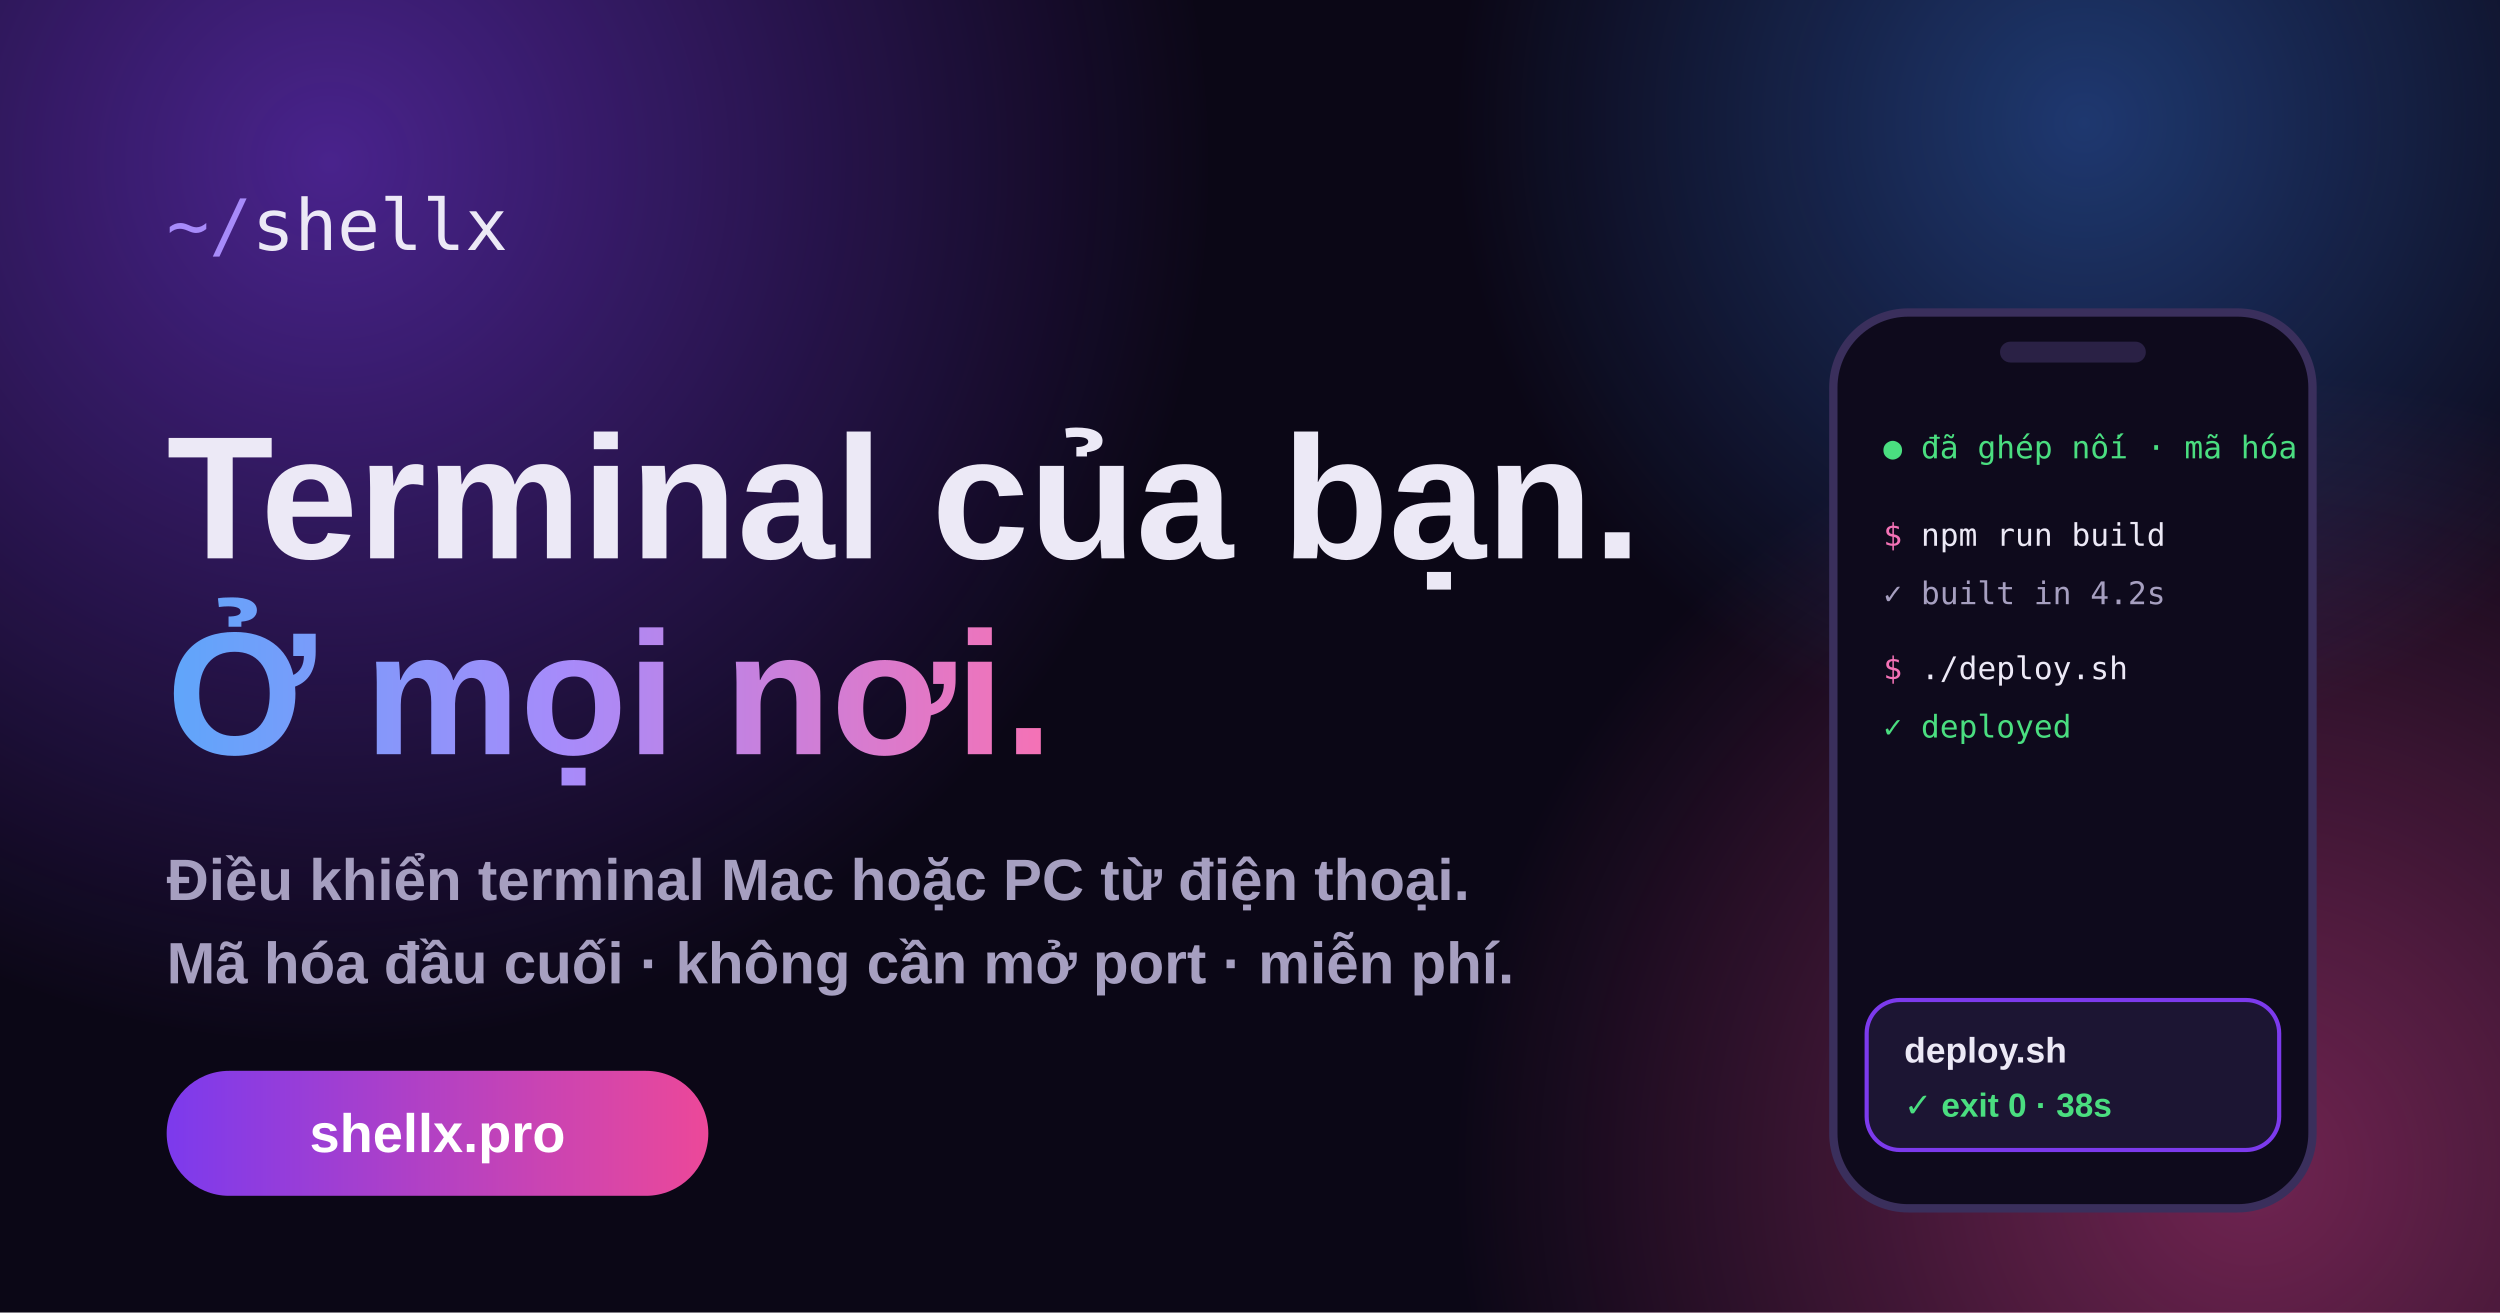
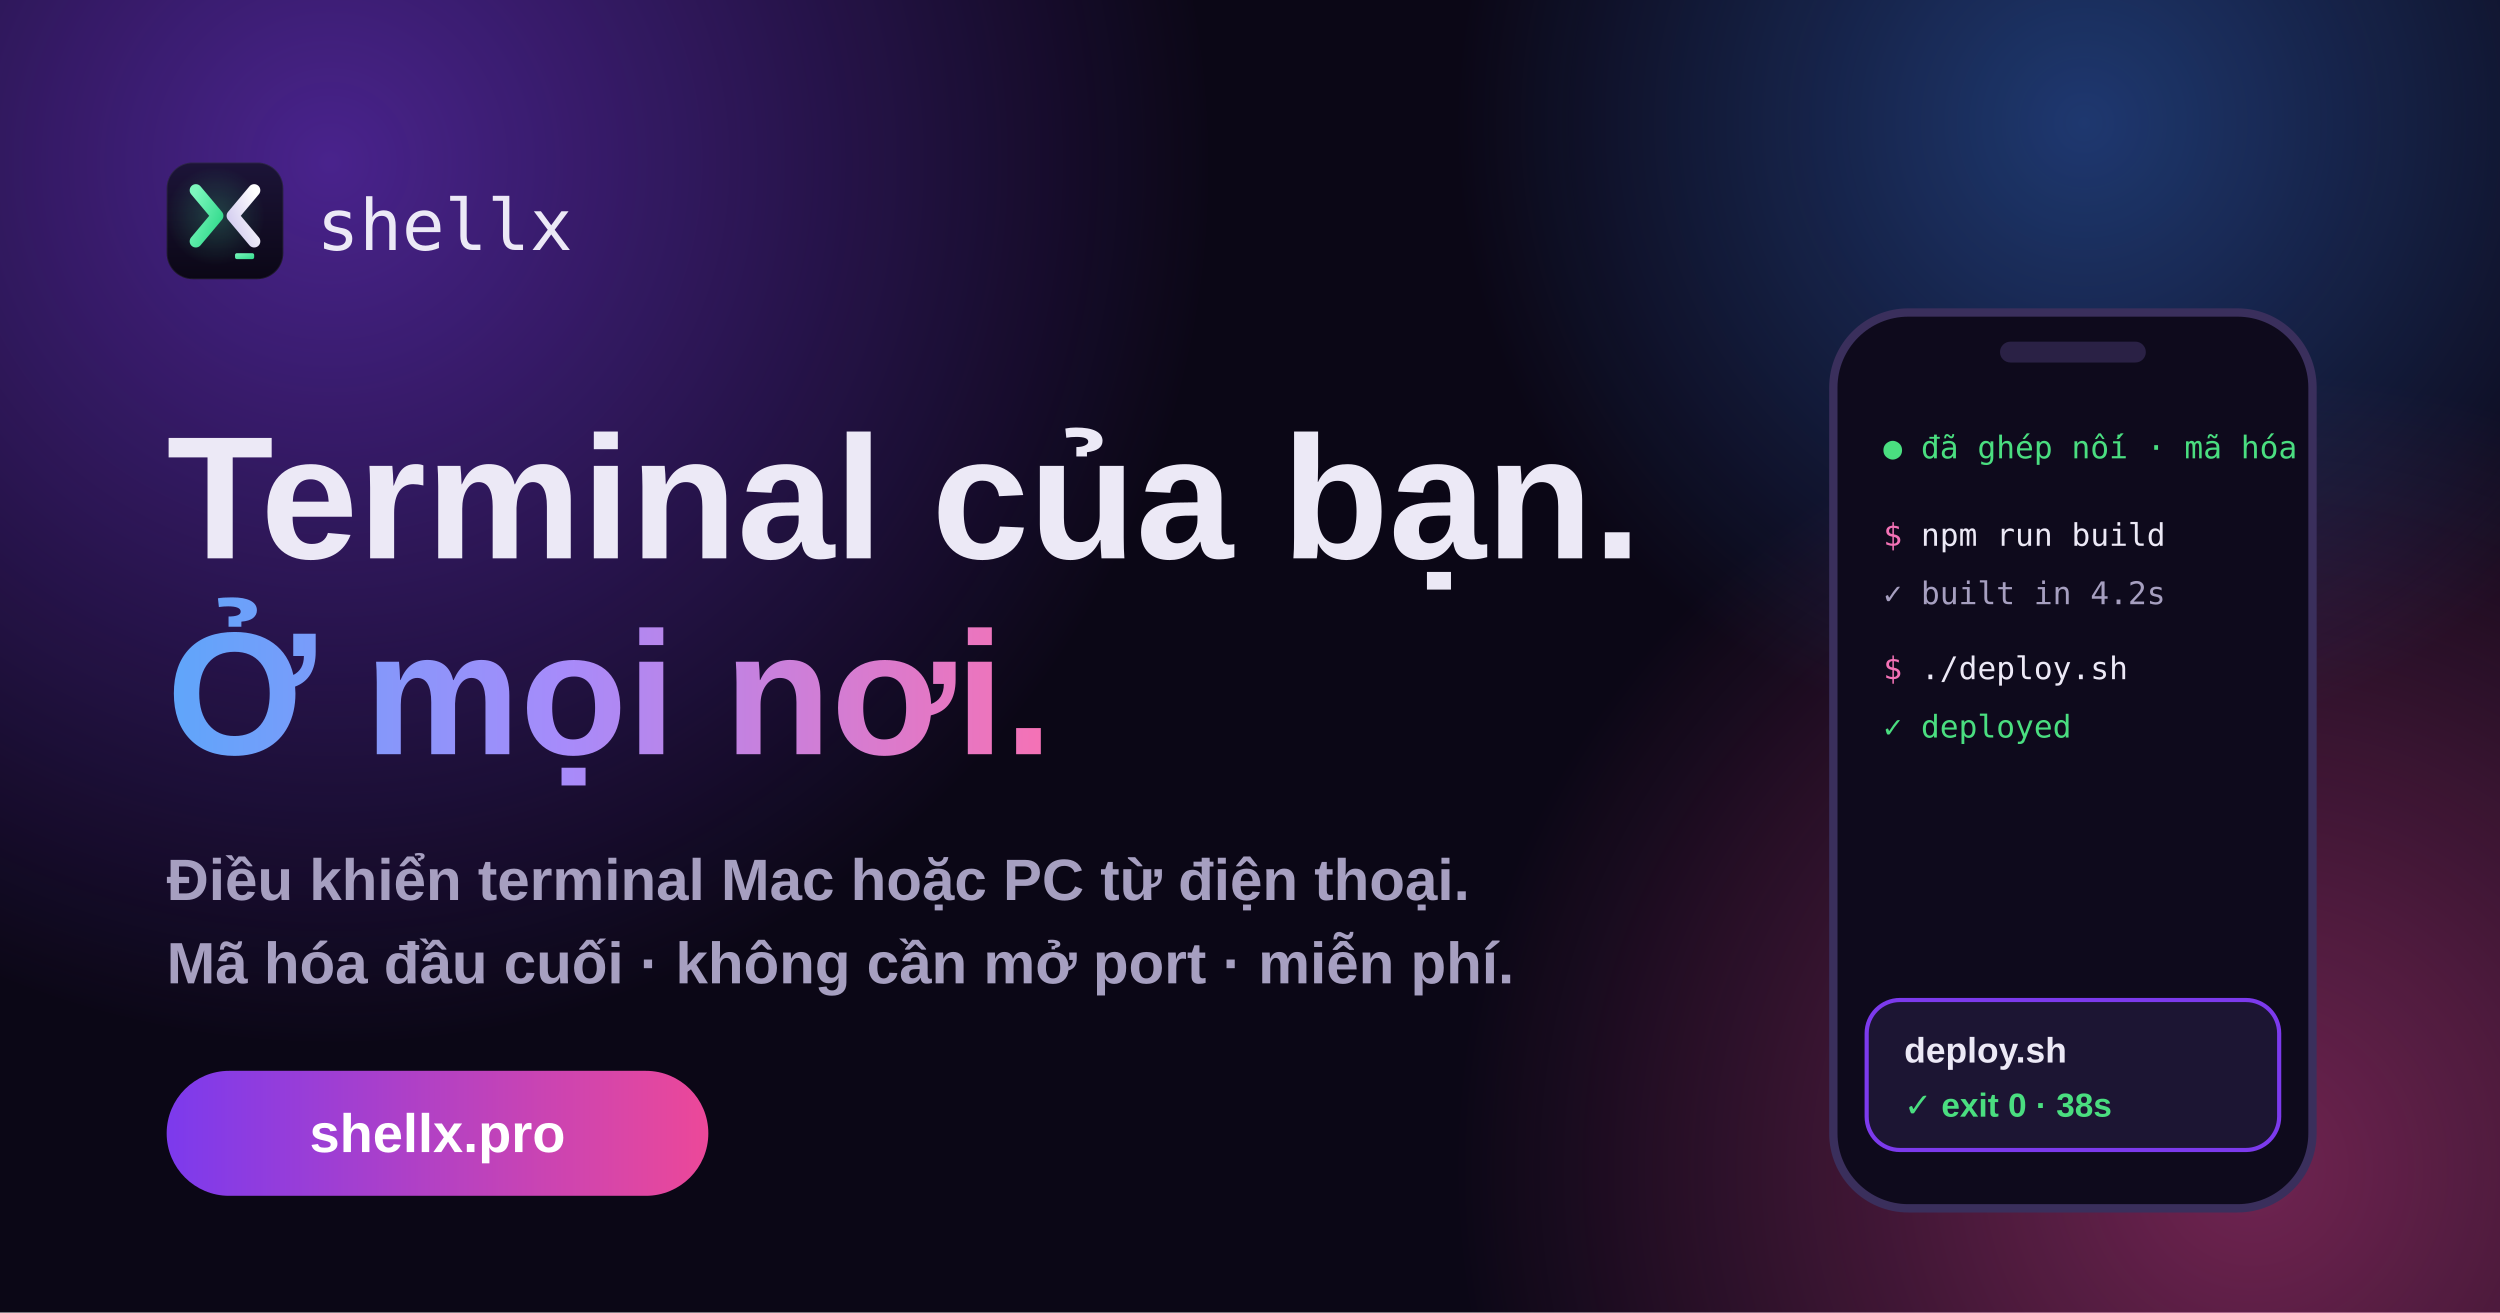
<svg xmlns="http://www.w3.org/2000/svg" width="1200" height="630" viewBox="0 0 1200 630">
  <defs>
    <style>
      @font-face { font-family: 'SG'; src: url('../public/fonts/SpaceGrotesk-Latin.woff2'); font-weight: 300 700; }
      @font-face { font-family: 'SG'; src: url('../public/fonts/SpaceGrotesk-Vietnamese.woff2'); font-weight: 300 700;
        unicode-range: U+0102-0103, U+0110-0111, U+0128-0129, U+0168-0169, U+01A0-01A1, U+01AF-01B0, U+0300-0301, U+0303-0304, U+0308-0309, U+0323, U+0329, U+1EA0-1EF9, U+20AB; }
      @font-face { font-family: 'JBM'; src: url('../public/fonts/JetBrainsMono-Bold.woff2'); font-weight: 700; }
      .h { font-family: 'SG', 'Helvetica Neue', Arial, sans-serif; font-weight: 700; }
      .m { font-family: 'JBM', Menlo, monospace; }
    </style>
    <radialGradient id="p" cx="0.5" cy="0.5" r="0.5">
      <stop offset="0" stop-color="#7c3aed" stop-opacity="0.55" />
      <stop offset="1" stop-color="#7c3aed" stop-opacity="0" />
    </radialGradient>
    <radialGradient id="k" cx="0.5" cy="0.5" r="0.5">
      <stop offset="0" stop-color="#ec4899" stop-opacity="0.45" />
      <stop offset="1" stop-color="#ec4899" stop-opacity="0" />
    </radialGradient>
    <radialGradient id="b" cx="0.5" cy="0.5" r="0.5">
      <stop offset="0" stop-color="#3b82f6" stop-opacity="0.4" />
      <stop offset="1" stop-color="#3b82f6" stop-opacity="0" />
    </radialGradient>
    <linearGradient id="t" x1="0" x2="1">
      <stop offset="0" stop-color="#60a5fa" />
      <stop offset="0.45" stop-color="#a78bfa" />
      <stop offset="1" stop-color="#f472b6" />
    </linearGradient>
    <linearGradient id="btn" x1="0" x2="1">
      <stop offset="0" stop-color="#7c3aed" />
      <stop offset="1" stop-color="#ec4899" />
    </linearGradient>
  </defs>
  <rect width="1200" height="630" fill="#0b0716" />
  <circle cx="160" cy="80" r="420" fill="url(#p)" />
  <circle cx="1080" cy="560" r="380" fill="url(#k)" />
  <circle cx="1000" cy="60" r="300" fill="url(#b)" />
-   <text x="80" y="120" class="m" font-size="34" fill="#ece9f6">
-     <tspan fill="#a78bfa">~/</tspan>shellx</text>
+   <svg x="80" y="78" width="56" height="56" viewBox="0 0 512 512">
+     <defs>
+       <linearGradient id="logo-bg" x1="0" y1="0" x2="0" y2="1">
+         <stop offset="0" stop-color="#1C1438" />
+         <stop offset="1" stop-color="#0B0716" />
+       </linearGradient>
+       <radialGradient id="logo-glow" cx="0.42" cy="0.46" r="0.42">
+         <stop offset="0" stop-color="#4AF2A1" stop-opacity="0.22" />
+         <stop offset="1" stop-color="#4AF2A1" stop-opacity="0" />
+       </radialGradient>
+       <linearGradient id="logo-mint" x1="0" y1="0" x2="1" y2="1">
+         <stop offset="0" stop-color="#7DF7BE" />
+         <stop offset="1" stop-color="#2FD98A" />
+       </linearGradient>
+       <linearGradient id="logo-lilac" x1="1" y1="0" x2="0" y2="1">
+         <stop offset="0" stop-color="#FFFFFF" />
+         <stop offset="1" stop-color="#CFC8EE" />
+       </linearGradient>
+     </defs>
+     <rect width="512" height="512" rx="114" fill="url(#logo-bg)" />
+     <rect width="512" height="512" rx="114" fill="url(#logo-glow)" />
+     <rect x="2" y="2" width="508" height="508" rx="112" fill="none" stroke="#FFFFFF" stroke-opacity="0.09" stroke-width="3" />
+     <polyline points="384,122 290,234 384,346" fill="none" stroke="url(#logo-lilac)" stroke-width="54" stroke-linecap="round" stroke-linejoin="round" />
+     <polyline points="128,122 222,234 128,346" fill="none" stroke="url(#logo-mint)" stroke-width="54" stroke-linecap="round" stroke-linejoin="round" />
+     <rect x="300" y="398" width="84" height="26" rx="8" fill="url(#logo-mint)" />
+   </svg>
+   <text x="152" y="120" class="m" font-size="34" fill="#ece9f6">shellx</text>
  <text x="80" y="268" class="h" font-size="84" fill="#ece9f6">Terminal của bạn.</text>
  <text x="80" y="362" class="h" font-size="84" fill="url(#t)">Ở mọi nơi.</text>
  <text x="80" y="432" class="h" font-size="28" font-weight="400" fill="#a69fc0">Điều khiển terminal Mac hoặc PC từ điện thoại.</text>
  <text x="80" y="472" class="h" font-size="28" font-weight="400" fill="#a69fc0">Mã hóa đầu cuối · không cần mở port · miễn phí.</text>
  <rect x="80" y="514" width="260" height="60" rx="30" fill="url(#btn)" />
  <text x="210" y="553" class="h" font-size="26" fill="#fff" text-anchor="middle">shellx.pro</text>
  <g transform="translate(880 150)">
    <rect width="230" height="430" rx="36" fill="#0e0a1c" stroke="#3a2f5c" stroke-width="4" />
    <rect x="80" y="14" width="70" height="10" rx="5" fill="#2a2145" />
    <text x="24" y="70" class="m" font-size="15" fill="#4ade80">● đã ghép nối · mã hóa</text>
    <text x="24" y="112" class="m" font-size="15" fill="#f472b6">$ <tspan fill="#ece9f6">npm run build</tspan>
    </text>
    <text x="24" y="140" class="m" font-size="15" fill="#a69fc0">✓ built in 4.2s</text>
    <text x="24" y="176" class="m" font-size="15" fill="#f472b6">$ <tspan fill="#ece9f6">./deploy.sh</tspan>
    </text>
    <text x="24" y="204" class="m" font-size="15" fill="#4ade80">✓ deployed</text>
    <rect x="16" y="330" width="198" height="72" rx="16" fill="#1c1533" stroke="#7c3aed" stroke-width="2" />
    <text x="34" y="360" class="h" font-size="17" fill="#ece9f6">deploy.sh</text>
    <text x="34" y="386" class="h" font-size="16" fill="#4ade80">✓ exit 0 · 38s</text>
  </g>
</svg>
